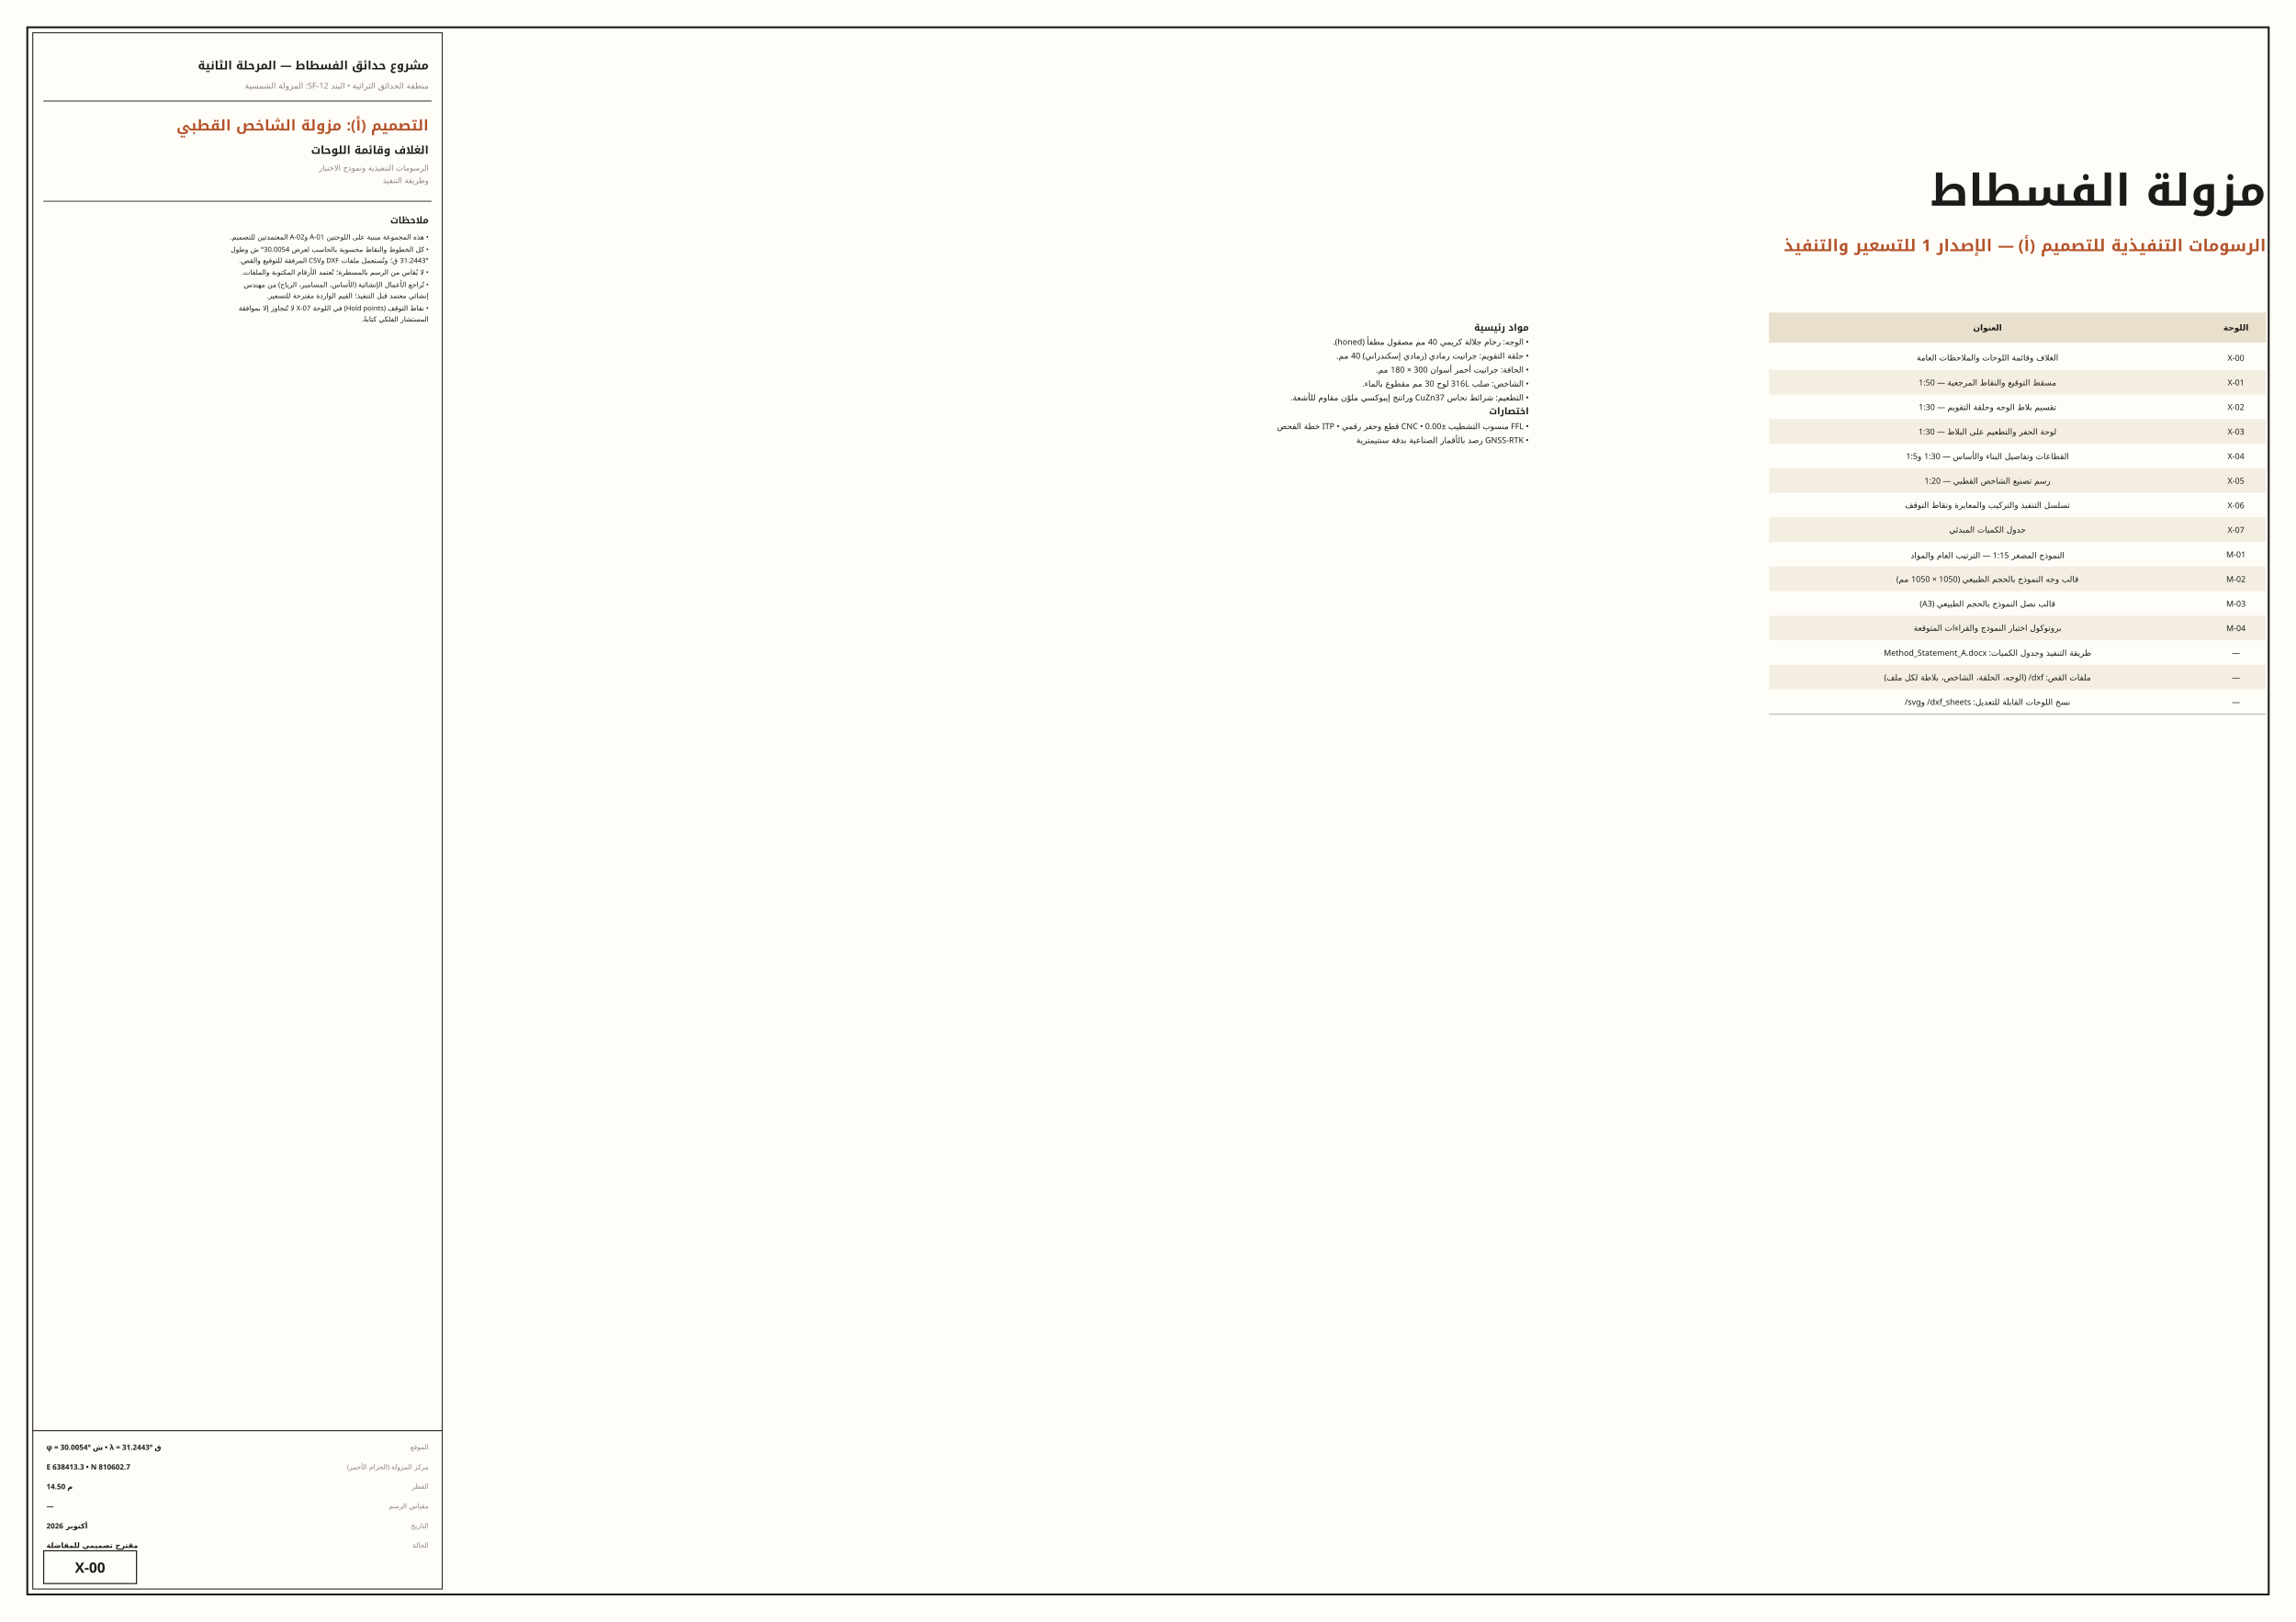
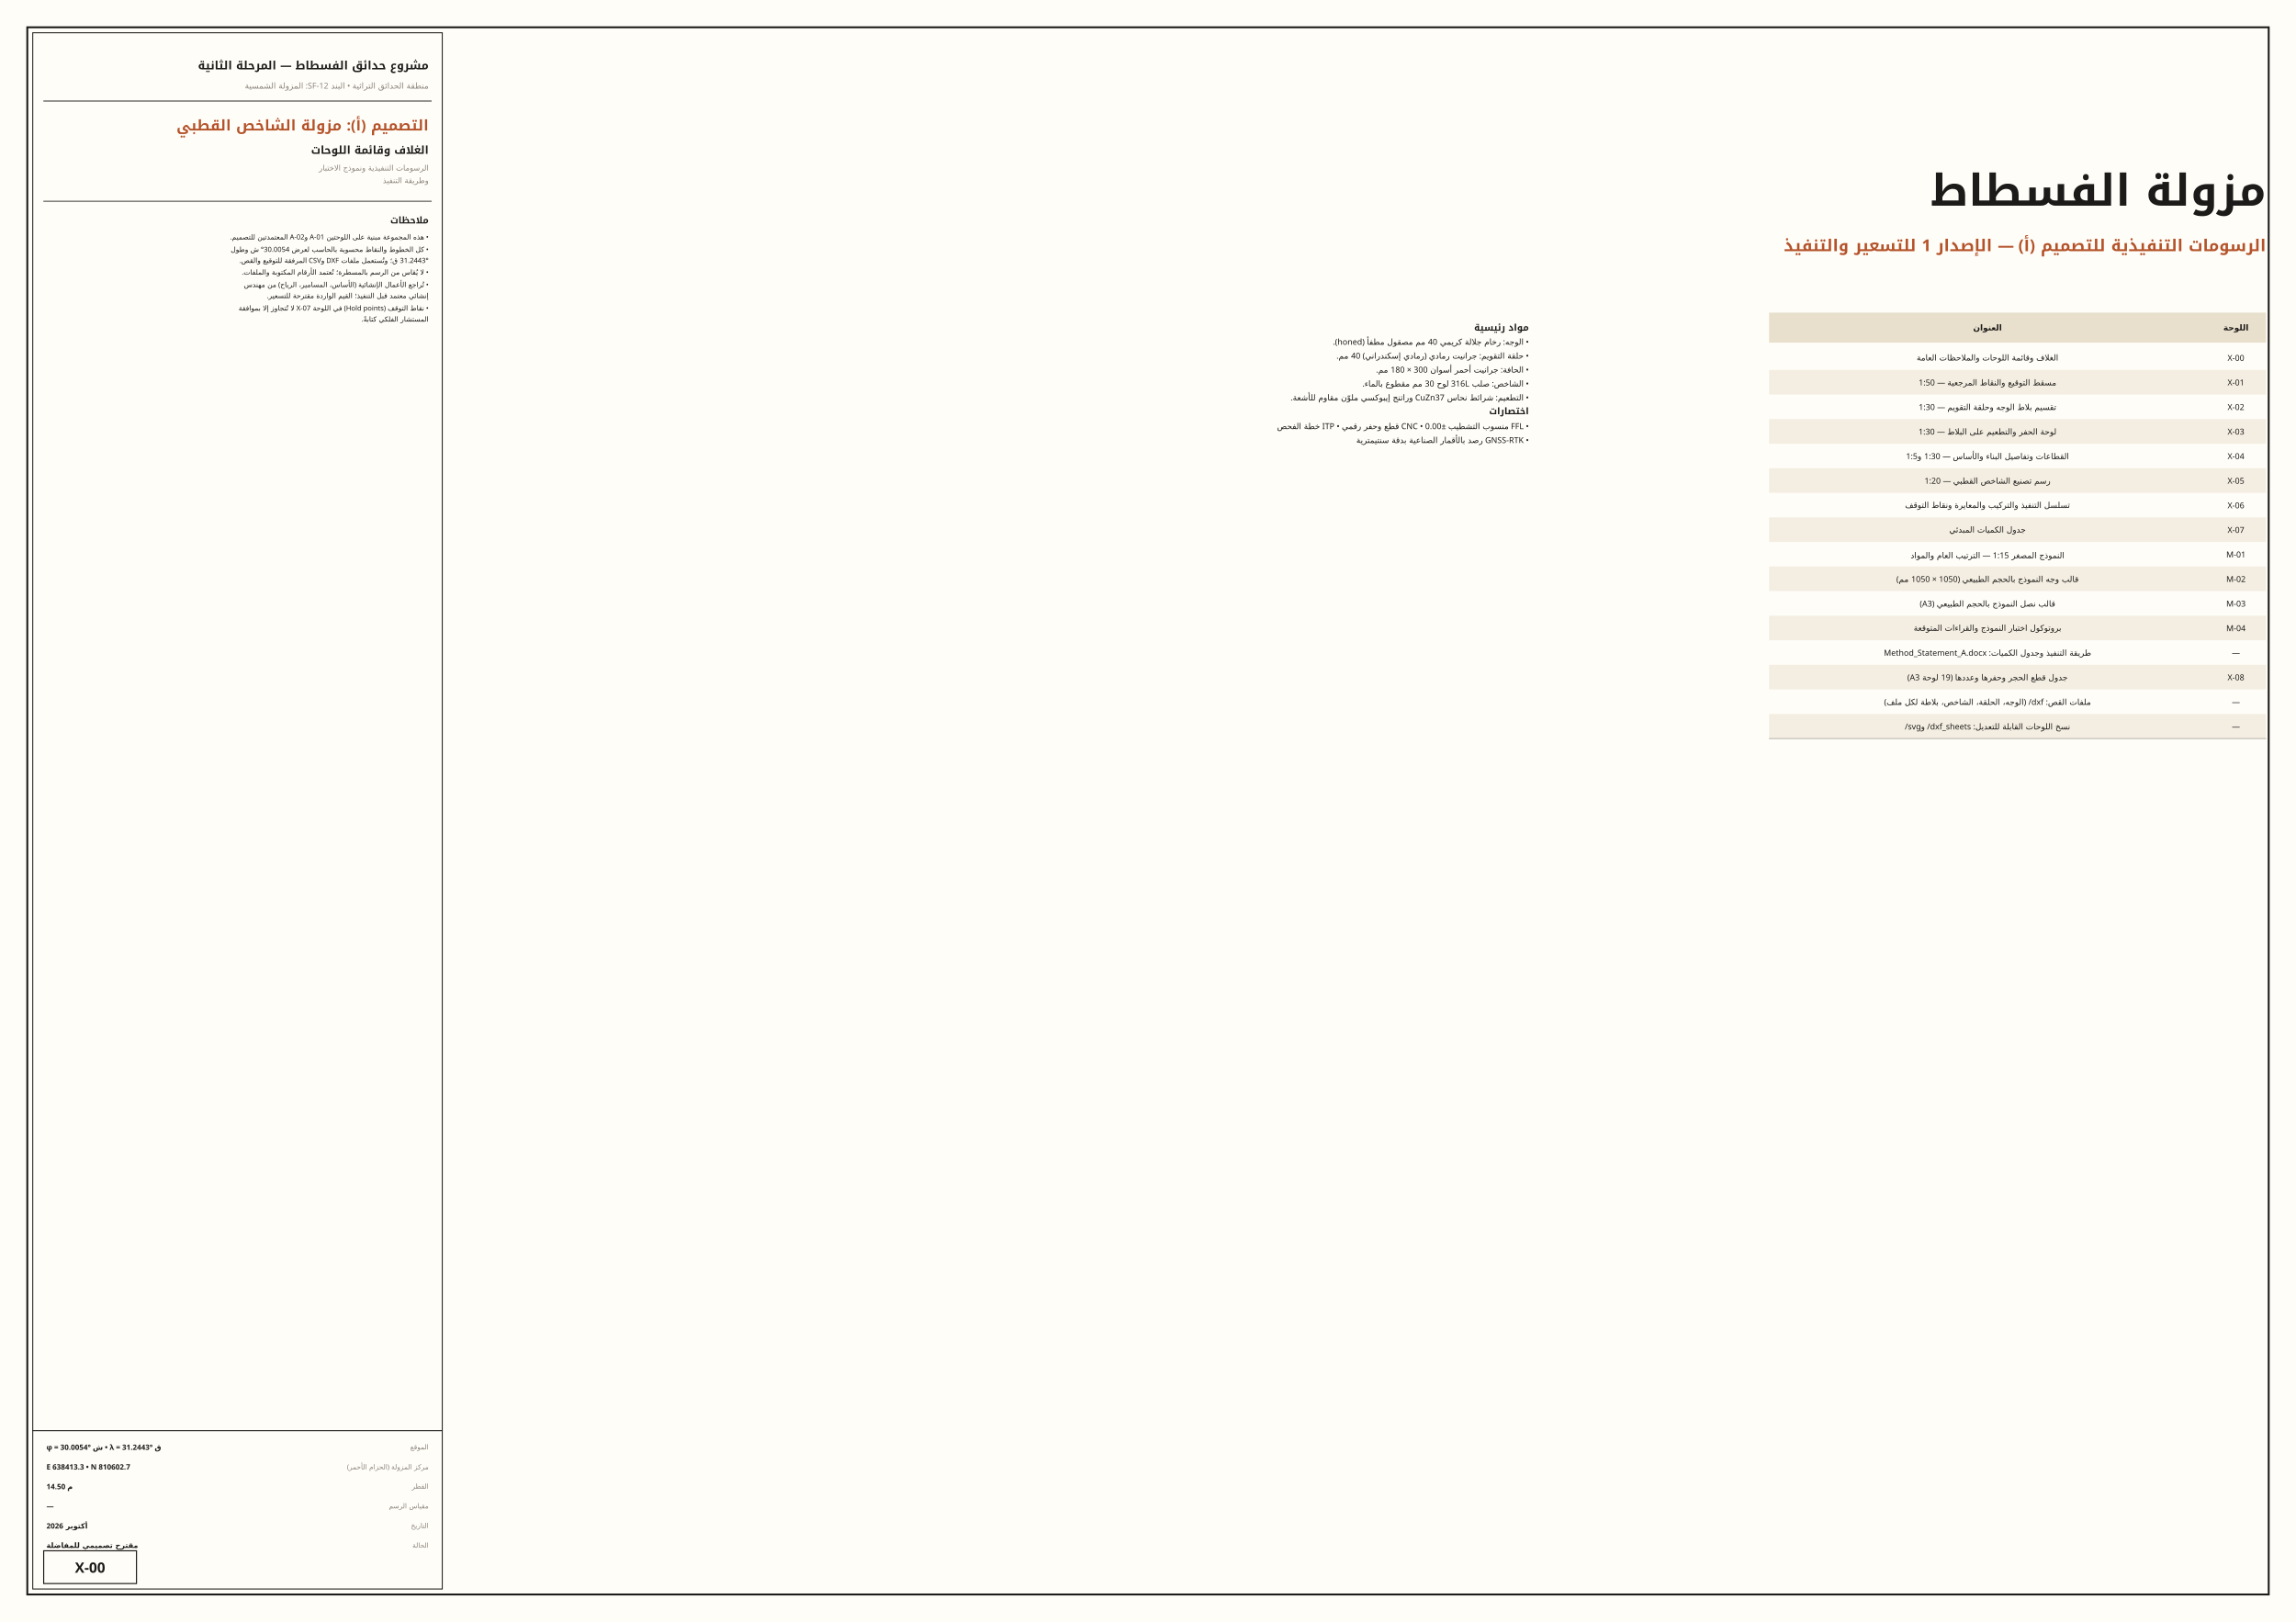
<svg xmlns="http://www.w3.org/2000/svg" width="841mm" height="594mm" viewBox="0 0 841 594">
  <defs />
  <rect width="841" height="594" fill="#fffdf8" />
  <rect x="10" y="10" width="821" height="574" rx="0" stroke="#1d1b19" stroke-width="0.7" fill="none" />
  <rect x="12" y="12" width="150" height="570" rx="0" stroke="#1d1b19" stroke-width="0.35" fill="none" />
  <text x="157" y="24" font-size="4.2" text-anchor="start" dominant-baseline="central" font-family="'Noto Kufi Arabic', 'Amiri', sans-serif" font-weight="700" fill="#1d1b19" direction="rtl">مشروع حدائق الفسطاط — المرحلة الثانية</text>
  <text x="157" y="31" font-size="3" text-anchor="start" dominant-baseline="central" font-family="'IBM Plex Sans Arabic', 'Amiri', sans-serif" font-weight="400" fill="#8a847c" direction="rtl">منطقة الحدائق التراثية • البند SF-12: المزولة الشمسية</text>
  <path d="M16,37 L158,37" stroke="#1d1b19" stroke-width="0.3" fill="none" stroke-linecap="round" stroke-linejoin="round" />
  <text x="157" y="46" font-size="5.4" text-anchor="start" dominant-baseline="central" font-family="'Noto Kufi Arabic', 'Amiri', sans-serif" font-weight="700" fill="#b4532a" direction="rtl">التصميم (أ): مزولة الشاخص القطبي</text>
  <text x="157" y="55" font-size="4" text-anchor="start" dominant-baseline="central" font-family="'Noto Kufi Arabic', 'Amiri', sans-serif" font-weight="700" fill="#1d1b19" direction="rtl">الغلاف وقائمة اللوحات</text>
  <text x="157" y="61.5" font-size="2.8" text-anchor="start" dominant-baseline="central" font-family="'IBM Plex Sans Arabic', 'Amiri', sans-serif" font-weight="400" fill="#8a847c" direction="rtl">الرسومات التنفيذية ونموذج الاختبار</text>
  <text x="157" y="66.1" font-size="2.8" text-anchor="start" dominant-baseline="central" font-family="'IBM Plex Sans Arabic', 'Amiri', sans-serif" font-weight="400" fill="#8a847c" direction="rtl">وطريقة التنفيذ</text>
  <path d="M16,73.7 L158,73.7" stroke="#1d1b19" stroke-width="0.3" fill="none" stroke-linecap="round" stroke-linejoin="round" />
  <text x="157" y="80.7" font-size="3.4" text-anchor="start" dominant-baseline="central" font-family="'Noto Kufi Arabic', 'Amiri', sans-serif" font-weight="700" fill="#1d1b19" direction="rtl">ملاحظات</text>
  <text x="157" y="86.7" font-size="2.55" text-anchor="start" dominant-baseline="central" font-family="'IBM Plex Sans Arabic', 'Amiri', sans-serif" font-weight="400" fill="#1d1b19" direction="rtl">• هذه المجموعة مبنية على اللوحتين A-01 وA-02 المعتمدتين للتصميم.</text>
  <text x="157" y="91" font-size="2.55" text-anchor="start" dominant-baseline="central" font-family="'IBM Plex Sans Arabic', 'Amiri', sans-serif" font-weight="400" fill="#1d1b19" direction="rtl">• كل الخطوط والنقاط محسوبة بالحاسب لعرض 30.0054° ش وطول</text>
  <text x="157" y="95.3" font-size="2.55" text-anchor="start" dominant-baseline="central" font-family="'IBM Plex Sans Arabic', 'Amiri', sans-serif" font-weight="400" fill="#1d1b19" direction="rtl">   31.2443° ق؛ وتُستعمل ملفات DXF وCSV المرفقة للتوقيع والقص.</text>
  <text x="157" y="99.6" font-size="2.55" text-anchor="start" dominant-baseline="central" font-family="'IBM Plex Sans Arabic', 'Amiri', sans-serif" font-weight="400" fill="#1d1b19" direction="rtl">• لا يُقاس من الرسم بالمسطرة؛ تُعتمد الأرقام المكتوبة والملفات.</text>
  <text x="157" y="103.9" font-size="2.55" text-anchor="start" dominant-baseline="central" font-family="'IBM Plex Sans Arabic', 'Amiri', sans-serif" font-weight="400" fill="#1d1b19" direction="rtl">• تُراجع الأعمال الإنشائية (الأساس، المسامير، الرياح) من مهندس</text>
  <text x="157" y="108.2" font-size="2.55" text-anchor="start" dominant-baseline="central" font-family="'IBM Plex Sans Arabic', 'Amiri', sans-serif" font-weight="400" fill="#1d1b19" direction="rtl">   إنشائي معتمد قبل التنفيذ؛ القيم الواردة مقترحة للتسعير.</text>
  <text x="157" y="112.5" font-size="2.55" text-anchor="start" dominant-baseline="central" font-family="'IBM Plex Sans Arabic', 'Amiri', sans-serif" font-weight="400" fill="#1d1b19" direction="rtl">• نقاط التوقف (Hold points) في اللوحة X-07 لا تُتجاوز إلا بموافقة</text>
  <text x="157" y="116.8" font-size="2.55" text-anchor="start" dominant-baseline="central" font-family="'IBM Plex Sans Arabic', 'Amiri', sans-serif" font-weight="400" fill="#1d1b19" direction="rtl">   المستشار الفلكي كتابةً.</text>
  <path d="M12,524 L162,524" stroke="#1d1b19" stroke-width="0.35" fill="none" stroke-linecap="round" stroke-linejoin="round" />
  <text x="157" y="530" font-size="2.5" text-anchor="start" dominant-baseline="central" font-family="'IBM Plex Sans Arabic', 'Amiri', sans-serif" font-weight="400" fill="#8a847c" direction="rtl">الموقع</text>
  <text x="17" y="530" font-size="2.7" text-anchor="start" dominant-baseline="central" font-family="'IBM Plex Sans Arabic', 'Amiri', sans-serif" font-weight="600" fill="#1d1b19" direction="ltr">φ = 30.0054° ش  •  λ = 31.2443° ق</text>
  <text x="157" y="537.2" font-size="2.5" text-anchor="start" dominant-baseline="central" font-family="'IBM Plex Sans Arabic', 'Amiri', sans-serif" font-weight="400" fill="#8a847c" direction="rtl">مركز المزولة (الحزام الأحمر)</text>
  <text x="17" y="537.2" font-size="2.7" text-anchor="start" dominant-baseline="central" font-family="'IBM Plex Sans Arabic', 'Amiri', sans-serif" font-weight="600" fill="#1d1b19" direction="ltr">E 638413.3  •  N 810602.7</text>
  <text x="157" y="544.4" font-size="2.5" text-anchor="start" dominant-baseline="central" font-family="'IBM Plex Sans Arabic', 'Amiri', sans-serif" font-weight="400" fill="#8a847c" direction="rtl">القطر</text>
  <text x="17" y="544.4" font-size="2.7" text-anchor="start" dominant-baseline="central" font-family="'IBM Plex Sans Arabic', 'Amiri', sans-serif" font-weight="600" fill="#1d1b19" direction="ltr">14.50 م</text>
  <text x="157" y="551.6" font-size="2.5" text-anchor="start" dominant-baseline="central" font-family="'IBM Plex Sans Arabic', 'Amiri', sans-serif" font-weight="400" fill="#8a847c" direction="rtl">مقياس الرسم</text>
  <text x="17" y="551.6" font-size="2.7" text-anchor="end" dominant-baseline="central" font-family="'IBM Plex Sans Arabic', 'Amiri', sans-serif" font-weight="600" fill="#1d1b19" direction="rtl">—</text>
  <text x="157" y="558.8" font-size="2.5" text-anchor="start" dominant-baseline="central" font-family="'IBM Plex Sans Arabic', 'Amiri', sans-serif" font-weight="400" fill="#8a847c" direction="rtl">التاريخ</text>
  <text x="17" y="558.8" font-size="2.7" text-anchor="end" dominant-baseline="central" font-family="'IBM Plex Sans Arabic', 'Amiri', sans-serif" font-weight="600" fill="#1d1b19" direction="rtl">أكتوبر 2026</text>
  <text x="157" y="566" font-size="2.5" text-anchor="start" dominant-baseline="central" font-family="'IBM Plex Sans Arabic', 'Amiri', sans-serif" font-weight="400" fill="#8a847c" direction="rtl">الحالة</text>
  <text x="17" y="566" font-size="2.7" text-anchor="end" dominant-baseline="central" font-family="'IBM Plex Sans Arabic', 'Amiri', sans-serif" font-weight="600" fill="#1d1b19" direction="rtl">مقترح تصميمي للمفاضلة</text>
  <rect x="16" y="568" width="34" height="12" rx="0" stroke="#1d1b19" stroke-width="0.4" fill="none" />
  <text x="33" y="574" font-size="5.2" text-anchor="middle" dominant-baseline="central" font-family="'IBM Plex Sans Arabic', 'Amiri', sans-serif" font-weight="700" fill="#1d1b19" direction="ltr">X-00</text>
  <text x="830" y="70" font-size="16" text-anchor="start" dominant-baseline="central" font-family="'Noto Kufi Arabic', 'Amiri', sans-serif" font-weight="700" fill="#1d1b19" direction="rtl">مزولة الفسطاط</text>
  <text x="830" y="90" font-size="6" text-anchor="start" dominant-baseline="central" font-family="'Noto Kufi Arabic', 'Amiri', sans-serif" font-weight="700" fill="#b4532a" direction="rtl">الرسومات التنفيذية للتصميم (أ) — الإصدار 1 للتسعير والتنفيذ</text>
  <rect x="648" y="114.5" width="182" height="11" rx="0" stroke="#1d1b19" stroke-width="0" fill="#e8dfcc" />
  <text x="819" y="120" font-size="3" text-anchor="middle" dominant-baseline="central" font-family="'IBM Plex Sans Arabic', 'Amiri', sans-serif" font-weight="700" fill="#1d1b19" direction="rtl">اللوحة</text>
  <text x="728" y="120" font-size="3" text-anchor="middle" dominant-baseline="central" font-family="'IBM Plex Sans Arabic', 'Amiri', sans-serif" font-weight="700" fill="#1d1b19" direction="rtl">العنوان</text>
  <text x="819" y="131" font-size="3" text-anchor="middle" dominant-baseline="central" font-family="'IBM Plex Sans Arabic', 'Amiri', sans-serif" font-weight="400" fill="#1d1b19" direction="rtl">X-00</text>
  <text x="728" y="131" font-size="3" text-anchor="middle" dominant-baseline="central" font-family="'IBM Plex Sans Arabic', 'Amiri', sans-serif" font-weight="400" fill="#1d1b19" direction="rtl">الغلاف وقائمة اللوحات والملاحظات العامة</text>
  <rect x="648" y="135.5" width="182" height="9" rx="0" stroke="#1d1b19" stroke-width="0" fill="#f4eee2" />
  <text x="819" y="140" font-size="3" text-anchor="middle" dominant-baseline="central" font-family="'IBM Plex Sans Arabic', 'Amiri', sans-serif" font-weight="400" fill="#1d1b19" direction="rtl">X-01</text>
  <text x="728" y="140" font-size="3" text-anchor="middle" dominant-baseline="central" font-family="'IBM Plex Sans Arabic', 'Amiri', sans-serif" font-weight="400" fill="#1d1b19" direction="rtl">مسقط التوقيع والنقاط المرجعية — 1:50</text>
  <text x="819" y="149" font-size="3" text-anchor="middle" dominant-baseline="central" font-family="'IBM Plex Sans Arabic', 'Amiri', sans-serif" font-weight="400" fill="#1d1b19" direction="rtl">X-02</text>
  <text x="728" y="149" font-size="3" text-anchor="middle" dominant-baseline="central" font-family="'IBM Plex Sans Arabic', 'Amiri', sans-serif" font-weight="400" fill="#1d1b19" direction="rtl">تقسيم بلاط الوجه وحلقة التقويم — 1:30</text>
  <rect x="648" y="153.5" width="182" height="9" rx="0" stroke="#1d1b19" stroke-width="0" fill="#f4eee2" />
  <text x="819" y="158" font-size="3" text-anchor="middle" dominant-baseline="central" font-family="'IBM Plex Sans Arabic', 'Amiri', sans-serif" font-weight="400" fill="#1d1b19" direction="rtl">X-03</text>
  <text x="728" y="158" font-size="3" text-anchor="middle" dominant-baseline="central" font-family="'IBM Plex Sans Arabic', 'Amiri', sans-serif" font-weight="400" fill="#1d1b19" direction="rtl">لوحة الحفر والتطعيم على البلاط — 1:30</text>
  <text x="819" y="167" font-size="3" text-anchor="middle" dominant-baseline="central" font-family="'IBM Plex Sans Arabic', 'Amiri', sans-serif" font-weight="400" fill="#1d1b19" direction="rtl">X-04</text>
  <text x="728" y="167" font-size="3" text-anchor="middle" dominant-baseline="central" font-family="'IBM Plex Sans Arabic', 'Amiri', sans-serif" font-weight="400" fill="#1d1b19" direction="rtl">القطاعات وتفاصيل البناء والأساس — 1:30 و1:5</text>
  <rect x="648" y="171.5" width="182" height="9" rx="0" stroke="#1d1b19" stroke-width="0" fill="#f4eee2" />
  <text x="819" y="176" font-size="3" text-anchor="middle" dominant-baseline="central" font-family="'IBM Plex Sans Arabic', 'Amiri', sans-serif" font-weight="400" fill="#1d1b19" direction="rtl">X-05</text>
  <text x="728" y="176" font-size="3" text-anchor="middle" dominant-baseline="central" font-family="'IBM Plex Sans Arabic', 'Amiri', sans-serif" font-weight="400" fill="#1d1b19" direction="rtl">رسم تصنيع الشاخص القطبي — 1:20</text>
  <text x="819" y="185" font-size="3" text-anchor="middle" dominant-baseline="central" font-family="'IBM Plex Sans Arabic', 'Amiri', sans-serif" font-weight="400" fill="#1d1b19" direction="rtl">X-06</text>
  <text x="728" y="185" font-size="3" text-anchor="middle" dominant-baseline="central" font-family="'IBM Plex Sans Arabic', 'Amiri', sans-serif" font-weight="400" fill="#1d1b19" direction="rtl">تسلسل التنفيذ والتركيب والمعايرة ونقاط التوقف</text>
  <rect x="648" y="189.5" width="182" height="9" rx="0" stroke="#1d1b19" stroke-width="0" fill="#f4eee2" />
  <text x="819" y="194" font-size="3" text-anchor="middle" dominant-baseline="central" font-family="'IBM Plex Sans Arabic', 'Amiri', sans-serif" font-weight="400" fill="#1d1b19" direction="rtl">X-07</text>
  <text x="728" y="194" font-size="3" text-anchor="middle" dominant-baseline="central" font-family="'IBM Plex Sans Arabic', 'Amiri', sans-serif" font-weight="400" fill="#1d1b19" direction="rtl">جدول الكميات المبدئي</text>
  <text x="819" y="203" font-size="3" text-anchor="middle" dominant-baseline="central" font-family="'IBM Plex Sans Arabic', 'Amiri', sans-serif" font-weight="400" fill="#1d1b19" direction="rtl">M-01</text>
  <text x="728" y="203" font-size="3" text-anchor="middle" dominant-baseline="central" font-family="'IBM Plex Sans Arabic', 'Amiri', sans-serif" font-weight="400" fill="#1d1b19" direction="rtl">النموذج المصغر 1:15 — الترتيب العام والمواد</text>
  <rect x="648" y="207.5" width="182" height="9" rx="0" stroke="#1d1b19" stroke-width="0" fill="#f4eee2" />
  <text x="819" y="212" font-size="3" text-anchor="middle" dominant-baseline="central" font-family="'IBM Plex Sans Arabic', 'Amiri', sans-serif" font-weight="400" fill="#1d1b19" direction="rtl">M-02</text>
  <text x="728" y="212" font-size="3" text-anchor="middle" dominant-baseline="central" font-family="'IBM Plex Sans Arabic', 'Amiri', sans-serif" font-weight="400" fill="#1d1b19" direction="rtl">قالب وجه النموذج بالحجم الطبيعي (1050 × 1050 مم)</text>
  <text x="819" y="221" font-size="3" text-anchor="middle" dominant-baseline="central" font-family="'IBM Plex Sans Arabic', 'Amiri', sans-serif" font-weight="400" fill="#1d1b19" direction="rtl">M-03</text>
  <text x="728" y="221" font-size="3" text-anchor="middle" dominant-baseline="central" font-family="'IBM Plex Sans Arabic', 'Amiri', sans-serif" font-weight="400" fill="#1d1b19" direction="rtl">قالب نصل النموذج بالحجم الطبيعي (A3)</text>
  <rect x="648" y="225.5" width="182" height="9" rx="0" stroke="#1d1b19" stroke-width="0" fill="#f4eee2" />
  <text x="819" y="230" font-size="3" text-anchor="middle" dominant-baseline="central" font-family="'IBM Plex Sans Arabic', 'Amiri', sans-serif" font-weight="400" fill="#1d1b19" direction="rtl">M-04</text>
  <text x="728" y="230" font-size="3" text-anchor="middle" dominant-baseline="central" font-family="'IBM Plex Sans Arabic', 'Amiri', sans-serif" font-weight="400" fill="#1d1b19" direction="rtl">بروتوكول اختبار النموذج والقراءات المتوقعة</text>
  <text x="819" y="239" font-size="3" text-anchor="middle" dominant-baseline="central" font-family="'IBM Plex Sans Arabic', 'Amiri', sans-serif" font-weight="400" fill="#1d1b19" direction="rtl">—</text>
  <text x="728" y="239" font-size="3" text-anchor="middle" dominant-baseline="central" font-family="'IBM Plex Sans Arabic', 'Amiri', sans-serif" font-weight="400" fill="#1d1b19" direction="rtl">طريقة التنفيذ وجدول الكميات: Method_Statement_A.docx</text>
  <rect x="648" y="243.5" width="182" height="9" rx="0" stroke="#1d1b19" stroke-width="0" fill="#f4eee2" />
-   <text x="819" y="248" font-size="3" text-anchor="middle" dominant-baseline="central" font-family="'IBM Plex Sans Arabic', 'Amiri', sans-serif" font-weight="400" fill="#1d1b19" direction="rtl">—</text>
-   <text x="728" y="248" font-size="3" text-anchor="middle" dominant-baseline="central" font-family="'IBM Plex Sans Arabic', 'Amiri', sans-serif" font-weight="400" fill="#1d1b19" direction="rtl">ملفات القص: dxf/ (الوجه، الحلقة، الشاخص، بلاطة لكل ملف)</text>
+   <text x="819" y="248" font-size="3" text-anchor="middle" dominant-baseline="central" font-family="'IBM Plex Sans Arabic', 'Amiri', sans-serif" font-weight="400" fill="#1d1b19" direction="rtl">X-08</text>
+   <text x="728" y="248" font-size="3" text-anchor="middle" dominant-baseline="central" font-family="'IBM Plex Sans Arabic', 'Amiri', sans-serif" font-weight="400" fill="#1d1b19" direction="rtl">جدول قطع الحجر وحفرها وعددها (19 لوحة A3)</text>
  <text x="819" y="257" font-size="3" text-anchor="middle" dominant-baseline="central" font-family="'IBM Plex Sans Arabic', 'Amiri', sans-serif" font-weight="400" fill="#1d1b19" direction="rtl">—</text>
-   <text x="728" y="257" font-size="3" text-anchor="middle" dominant-baseline="central" font-family="'IBM Plex Sans Arabic', 'Amiri', sans-serif" font-weight="400" fill="#1d1b19" direction="rtl">نسخ اللوحات القابلة للتعديل: dxf_sheets/ وsvg/</text>
-   <path d="M648,261.5 L830,261.5" stroke="#8a847c" stroke-width="0.2" fill="none" stroke-linecap="round" stroke-linejoin="round" />
+   <text x="728" y="257" font-size="3" text-anchor="middle" dominant-baseline="central" font-family="'IBM Plex Sans Arabic', 'Amiri', sans-serif" font-weight="400" fill="#1d1b19" direction="rtl">ملفات القص: dxf/ (الوجه، الحلقة، الشاخص، بلاطة لكل ملف)</text>
+   <rect x="648" y="261.5" width="182" height="9" rx="0" stroke="#1d1b19" stroke-width="0" fill="#f4eee2" />
+   <text x="819" y="266" font-size="3" text-anchor="middle" dominant-baseline="central" font-family="'IBM Plex Sans Arabic', 'Amiri', sans-serif" font-weight="400" fill="#1d1b19" direction="rtl">—</text>
+   <text x="728" y="266" font-size="3" text-anchor="middle" dominant-baseline="central" font-family="'IBM Plex Sans Arabic', 'Amiri', sans-serif" font-weight="400" fill="#1d1b19" direction="rtl">نسخ اللوحات القابلة للتعديل: dxf_sheets/ وsvg/</text>
+   <path d="M648,270.5 L830,270.5" stroke="#8a847c" stroke-width="0.2" fill="none" stroke-linecap="round" stroke-linejoin="round" />
  <text x="560" y="120" font-size="3.36" text-anchor="start" dominant-baseline="central" font-family="'Noto Kufi Arabic', 'Amiri', sans-serif" font-weight="700" fill="#1d1b19" direction="rtl">مواد رئيسية</text>
  <text x="560" y="125.1" font-size="3" text-anchor="start" dominant-baseline="central" font-family="'IBM Plex Sans Arabic', 'Amiri', sans-serif" font-weight="400" fill="#1d1b19" direction="rtl">• الوجه: رخام جلالة كريمي 40 مم مصقول مطفأ (honed).</text>
  <text x="560" y="130.2" font-size="3" text-anchor="start" dominant-baseline="central" font-family="'IBM Plex Sans Arabic', 'Amiri', sans-serif" font-weight="400" fill="#1d1b19" direction="rtl">• حلقة التقويم: جرانيت رمادي (رمادي إسكندراني) 40 مم.</text>
  <text x="560" y="135.3" font-size="3" text-anchor="start" dominant-baseline="central" font-family="'IBM Plex Sans Arabic', 'Amiri', sans-serif" font-weight="400" fill="#1d1b19" direction="rtl">• الحافة: جرانيت أحمر أسوان 300 × 180 مم.</text>
  <text x="560" y="140.4" font-size="3" text-anchor="start" dominant-baseline="central" font-family="'IBM Plex Sans Arabic', 'Amiri', sans-serif" font-weight="400" fill="#1d1b19" direction="rtl">• الشاخص: صلب 316L لوح 30 مم مقطوع بالماء.</text>
  <text x="560" y="145.5" font-size="3" text-anchor="start" dominant-baseline="central" font-family="'IBM Plex Sans Arabic', 'Amiri', sans-serif" font-weight="400" fill="#1d1b19" direction="rtl">• التطعيم: شرائط نحاس CuZn37 وراتنج إيبوكسي ملوّن مقاوم للأشعة.</text>
  <text x="560" y="150.6" font-size="3.36" text-anchor="start" dominant-baseline="central" font-family="'Noto Kufi Arabic', 'Amiri', sans-serif" font-weight="700" fill="#1d1b19" direction="rtl">اختصارات</text>
  <text x="560" y="155.7" font-size="3" text-anchor="start" dominant-baseline="central" font-family="'IBM Plex Sans Arabic', 'Amiri', sans-serif" font-weight="400" fill="#1d1b19" direction="rtl">• FFL منسوب التشطيب ±0.00 • CNC قطع وحفر رقمي • ITP خطة الفحص</text>
  <text x="560" y="160.8" font-size="3" text-anchor="start" dominant-baseline="central" font-family="'IBM Plex Sans Arabic', 'Amiri', sans-serif" font-weight="400" fill="#1d1b19" direction="rtl">• GNSS-RTK رصد بالأقمار الصناعية بدقة سنتيمترية</text>
</svg>
